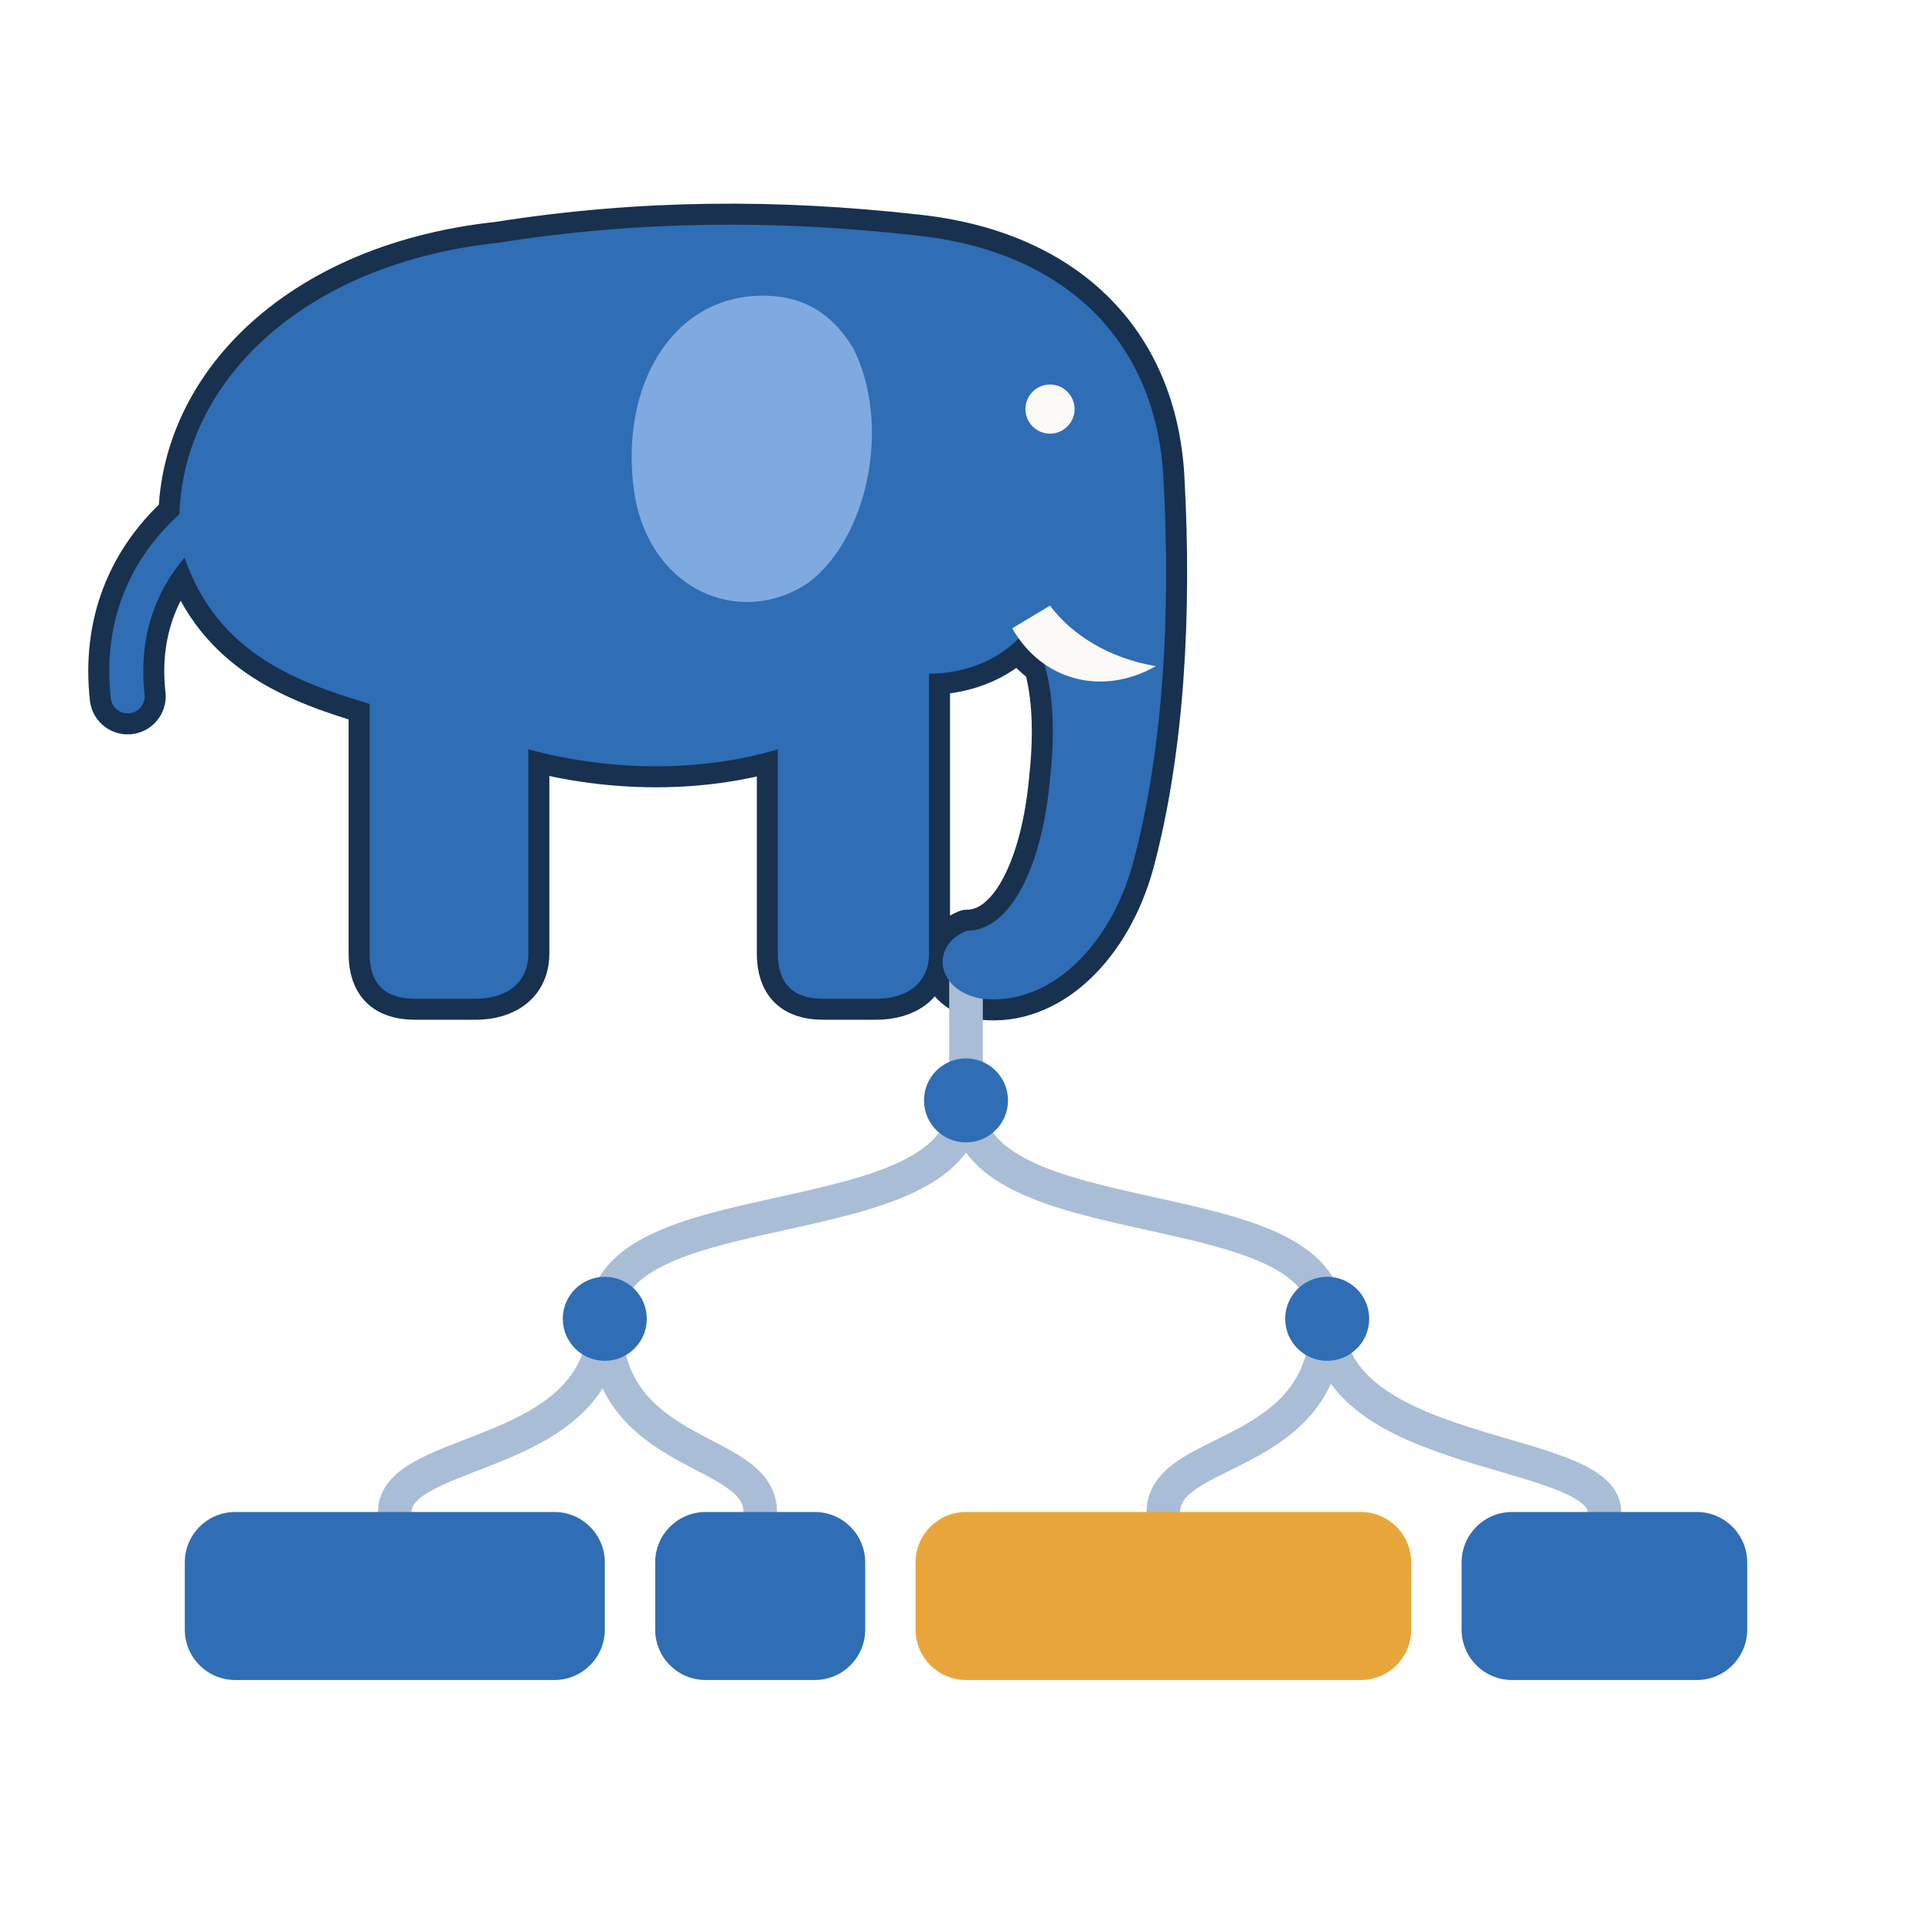
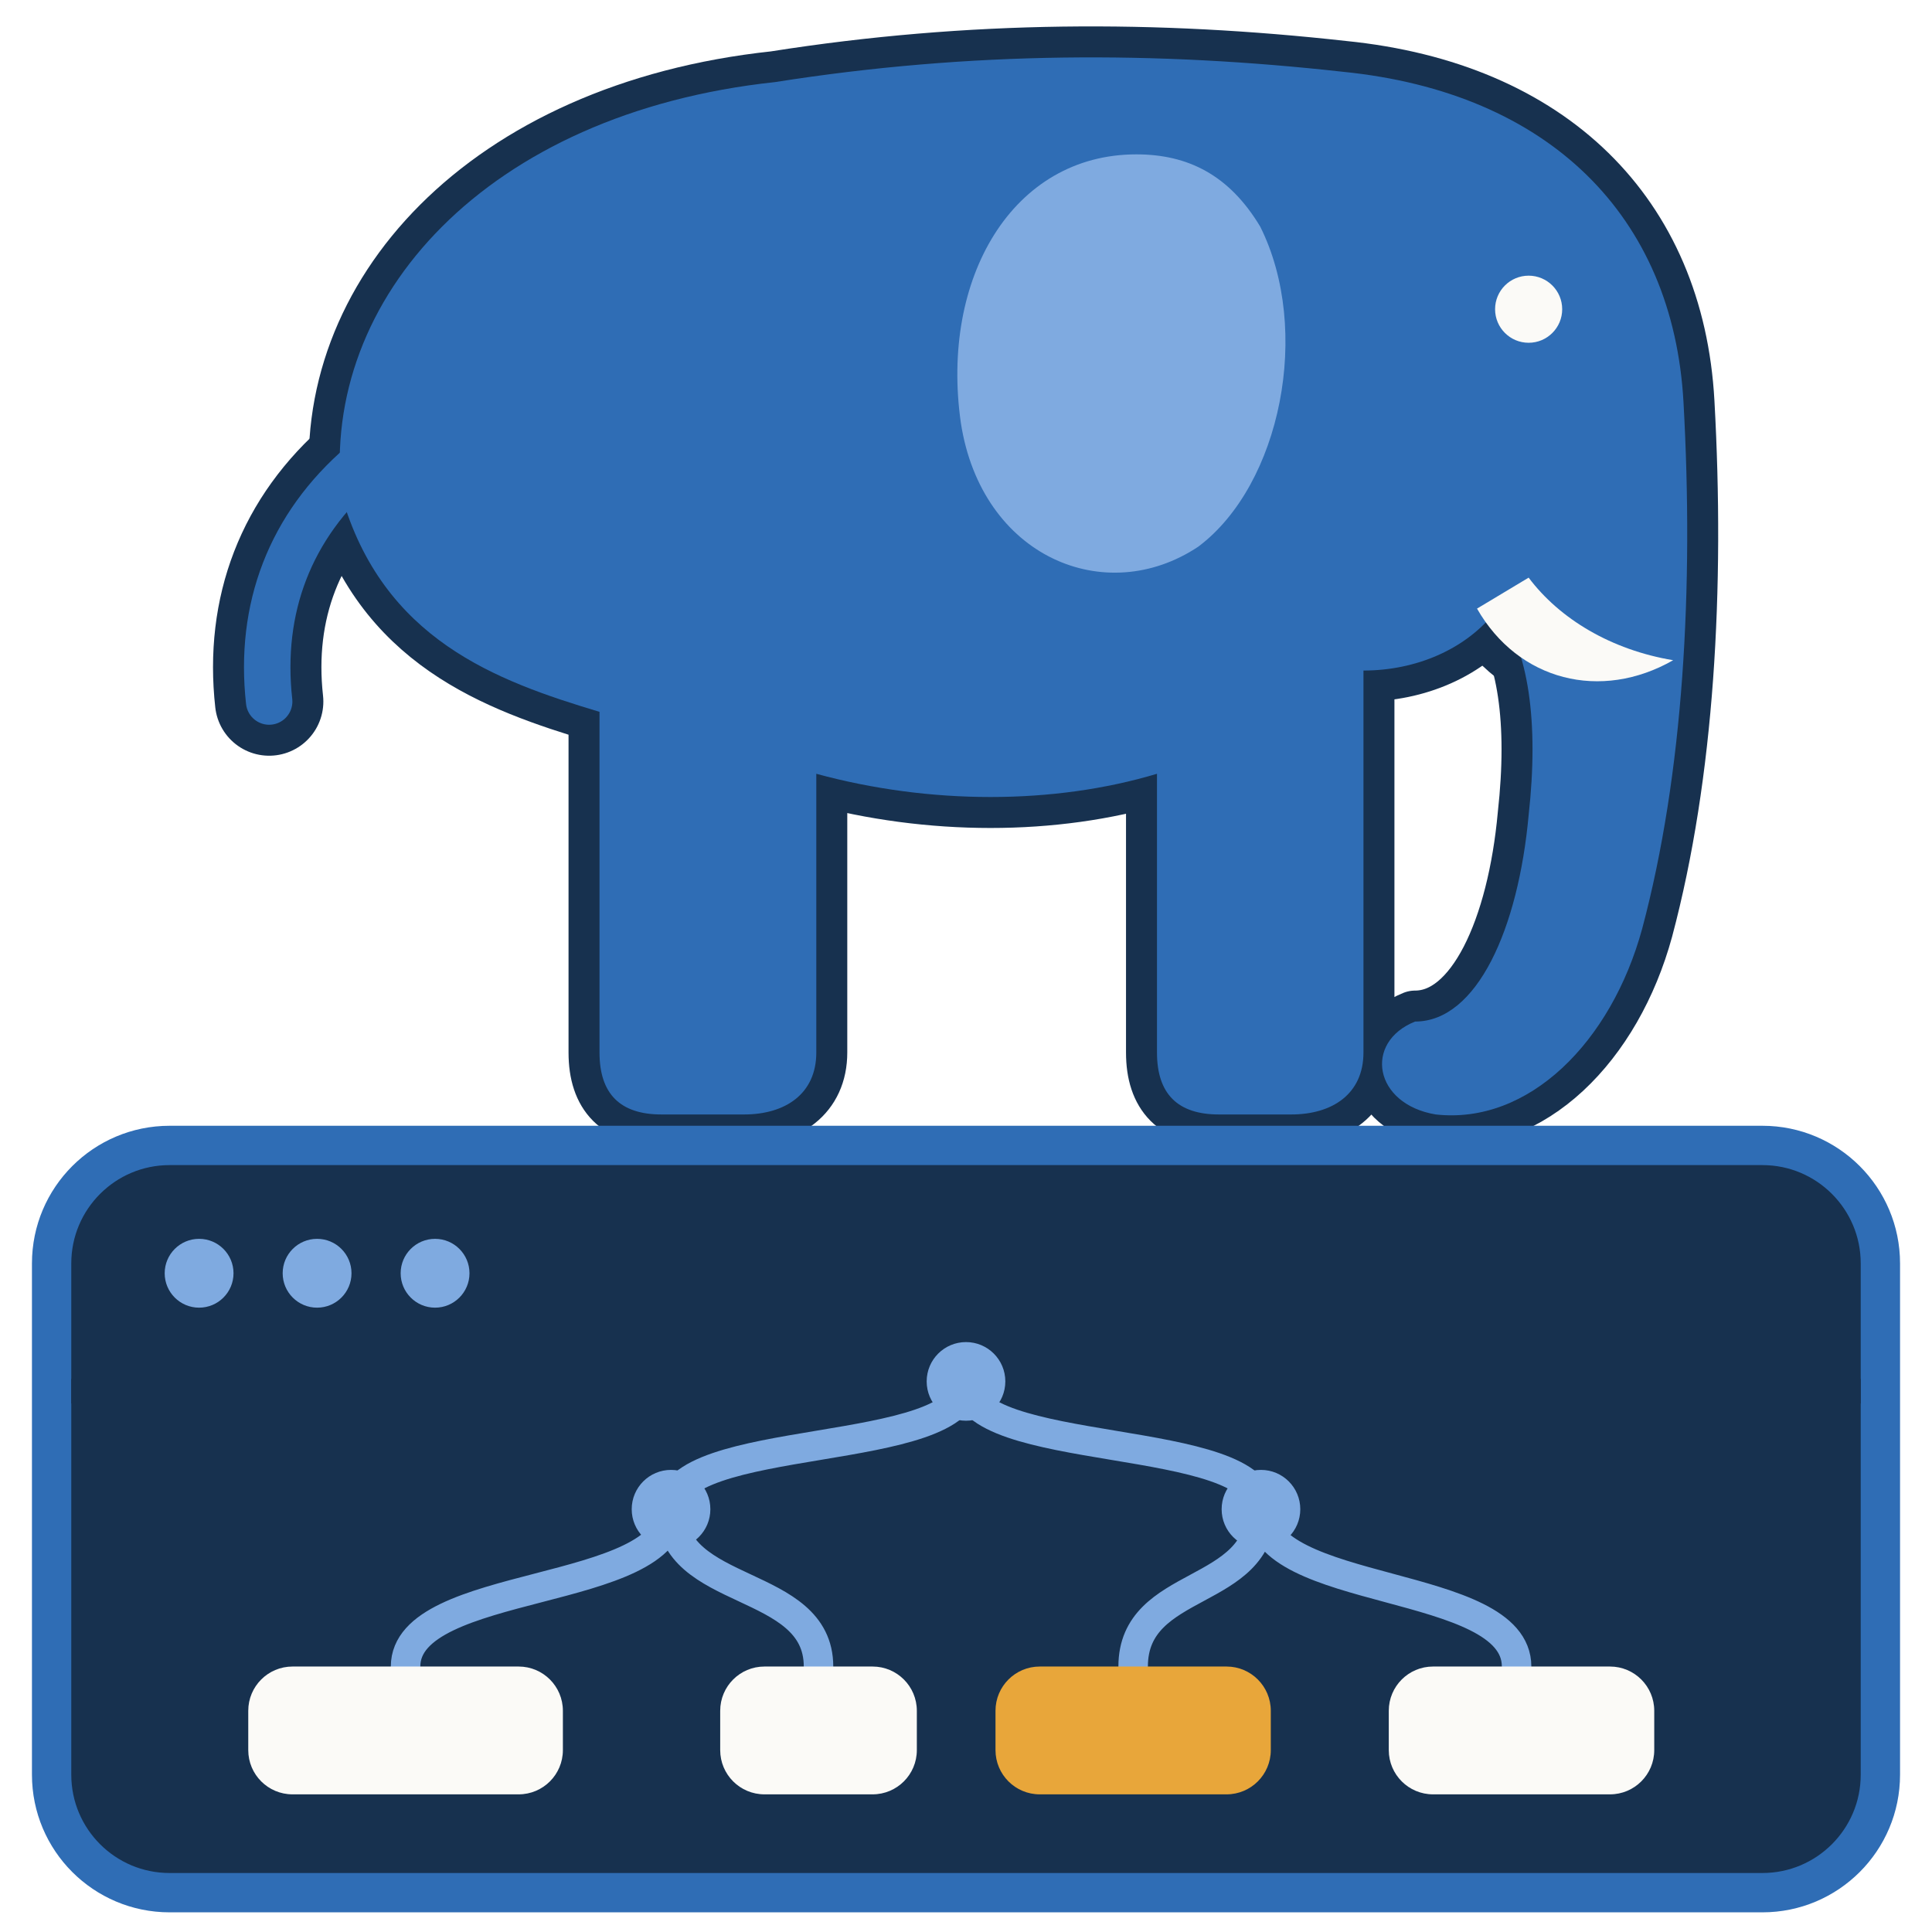
- <svg xmlns="http://www.w3.org/2000/svg" viewBox="26 56 460 460">
-   <g transform="translate(-13.8 25.6) scale(0.9)">
-     <path d="M92 178 C88 140 120 104 176 98 C214 92 250 92 286 96 C326 100 350 124 352 160 C354 196 352 232 344 262 C338 284 322 300 304 298 C292 296 290 284 300 280 C312 280 320 262 322 240 C324 222 322 208 316 200 C310 208 300 212 290 212 L290 286 C290 294 284 298 276 298 L262 298 C254 298 250 294 250 286 L250 232 C230 238 206 238 184 232 L184 286 C184 294 178 298 170 298 L154 298 C146 298 142 294 142 286 L142 220 C122 214 100 206 92 178 Z" fill="#17314F" stroke="#17314F" stroke-width="11.111" stroke-linejoin="round" />
-     <path d="M96 172 C82 184 76 200 78 218" stroke="#17314F" stroke-width="20.111" stroke-linecap="round" fill="none" />
-     <path d="M312 200 C320 214 336 218 350 210 C338 208 328 202 322 194 Z" fill="#17314F" stroke="#17314F" stroke-width="11.111" stroke-linejoin="round" />
-   </g>
-   <path d="M256 288 L256 318 M256 318 C256 352 170 338 170 370 M256 318 C256 352 342 338 342 370 M170 370 C170 404 120.0 400 120.0 416 M170 370 C170 404 207.0 400 207.0 416 M342 370 C342 404 303.0 400 303.0 416 M342 370 C342 404 408.0 400 408.0 416" stroke="#A9BDD6" stroke-width="8" stroke-linecap="round" fill="none" />
-   <rect x="70" y="416" width="100" height="40" rx="12" fill="#2F6DB5" />
-   <rect x="182" y="416" width="50" height="40" rx="12" fill="#2F6DB5" />
-   <rect x="244" y="416" width="118" height="40" rx="12" fill="#E8A63A" />
-   <rect x="374" y="416" width="68" height="40" rx="12" fill="#2F6DB5" />
-   <circle cx="256" cy="318" r="10" fill="#2F6DB5" />
-   <circle cx="170" cy="370" r="10" fill="#2F6DB5" />
-   <circle cx="342" cy="370" r="10" fill="#2F6DB5" />
-   <g transform="translate(-13.8 25.6) scale(0.9)">
-     <path d="M96 172 C82 184 76 200 78 218" stroke="#2F6DB5" stroke-width="9" stroke-linecap="round" fill="none" />
-     <path d="M92 178 C88 140 120 104 176 98 C214 92 250 92 286 96 C326 100 350 124 352 160 C354 196 352 232 344 262 C338 284 322 300 304 298 C292 296 290 284 300 280 C312 280 320 262 322 240 C324 222 322 208 316 200 C310 208 300 212 290 212 L290 286 C290 294 284 298 276 298 L262 298 C254 298 250 294 250 286 L250 232 C230 238 206 238 184 232 L184 286 C184 294 178 298 170 298 L154 298 C146 298 142 294 142 286 L142 220 C122 214 100 206 92 178 Z" fill="#2F6DB5" />
-     <path d="M246 112 C222 112 208 136 212 164 C216 190 240 200 258 188 C274 176 280 146 270 126 C264 116 256 112 246 112 Z" fill="#7FAAE0" />
-     <path d="M312 200 C320 214 336 218 350 210 C338 208 328 202 322 194 Z" fill="#FBFAF7" />
-     <circle cx="322" cy="142" r="6.5" fill="#FBFAF7" />
+ <svg xmlns="http://www.w3.org/2000/svg" viewBox="59.5 91 393 393">
+   <g transform="translate(0 20)">
+     <g transform="translate(32.35 -15.20) scale(1.05)">
+       <path d="M92 178 C88 140 120 104 176 98 C214 92 250 92 286 96 C326 100 350 124 352 160 C354 196 352 232 344 262 C338 284 322 300 304 298 C292 296 290 284 300 280 C312 280 320 262 322 240 C324 222 322 208 316 200 C310 208 300 212 290 212 L290 286 C290 294 284 298 276 298 L262 298 C254 298 250 294 250 286 L250 232 C230 238 206 238 184 232 L184 286 C184 294 178 298 170 298 L154 298 C146 298 142 294 142 286 L142 220 C122 214 100 206 92 178 Z" fill="#17314F" stroke="#17314F" stroke-width="12" stroke-linejoin="round" />
+       <path d="M96 172 C82 184 76 200 78 218" stroke="#17314F" stroke-width="21" stroke-linecap="round" fill="none" />
+       <path d="M312 200 C320 214 336 218 350 210 C338 208 328 202 322 194 Z" fill="#17314F" stroke="#17314F" stroke-width="12" stroke-linejoin="round" />
+     </g>
+     <g transform="translate(32.35 -15.20) scale(1.05)">
+       <path d="M96 172 C82 184 76 200 78 218" stroke="#2F6DB5" stroke-width="9" stroke-linecap="round" fill="none" />
+       <path d="M92 178 C88 140 120 104 176 98 C214 92 250 92 286 96 C326 100 350 124 352 160 C354 196 352 232 344 262 C338 284 322 300 304 298 C292 296 290 284 300 280 C312 280 320 262 322 240 C324 222 322 208 316 200 C310 208 300 212 290 212 L290 286 C290 294 284 298 276 298 L262 298 C254 298 250 294 250 286 L250 232 C230 238 206 238 184 232 L184 286 C184 294 178 298 170 298 L154 298 C146 298 142 294 142 286 L142 220 C122 214 100 206 92 178 Z" fill="#2F6DB5" />
+       <path d="M246 112 C222 112 208 136 212 164 C216 190 240 200 258 188 C274 176 280 146 270 126 C264 116 256 112 246 112 Z" fill="#7FAAE0" />
+       <path d="M312 200 C320 214 336 218 350 210 C338 208 328 202 322 194 Z" fill="#FBFAF7" />
+       <circle cx="322" cy="142" r="6.5" fill="#FBFAF7" />
+     </g>
+     <rect x="70" y="304" width="372" height="152" rx="24" fill="#17314F" stroke="#2F6DB5" stroke-width="8" />
+     <line x1="74" y1="354" x2="438" y2="354" stroke="#17314F" stroke-width="5" />
+     <circle cx="100" cy="330" r="7" fill="#7FAAE0" />
+     <circle cx="124" cy="330" r="7" fill="#7FAAE0" />
+     <circle cx="148" cy="330" r="7" fill="#7FAAE0" />
+     <path d="M256 352 C256 368 196 362 196 378 M256 352 C256 368 316 362 316 378 M196 378 C196 396 142 392 142 410 M196 378 C196 396 226 392 226 410 M316 378 C316 396 290 392 290 410 M316 378 C316 396 368 392 368 410" stroke="#7FAAE0" stroke-width="6" stroke-linecap="round" fill="none" />
+     <circle cx="256" cy="352" r="8" fill="#7FAAE0" />
+     <circle cx="196" cy="378" r="8" fill="#7FAAE0" />
+     <circle cx="316" cy="378" r="8" fill="#7FAAE0" />
+     <rect x="110" y="410" width="64" height="26" rx="9" fill="#FBFAF7" />
+     <rect x="206" y="410" width="40" height="26" rx="9" fill="#FBFAF7" />
+     <rect x="262" y="410" width="56" height="26" rx="9" fill="#E8A63A" />
+     <rect x="342" y="410" width="54" height="26" rx="9" fill="#FBFAF7" />
  </g>
</svg>
